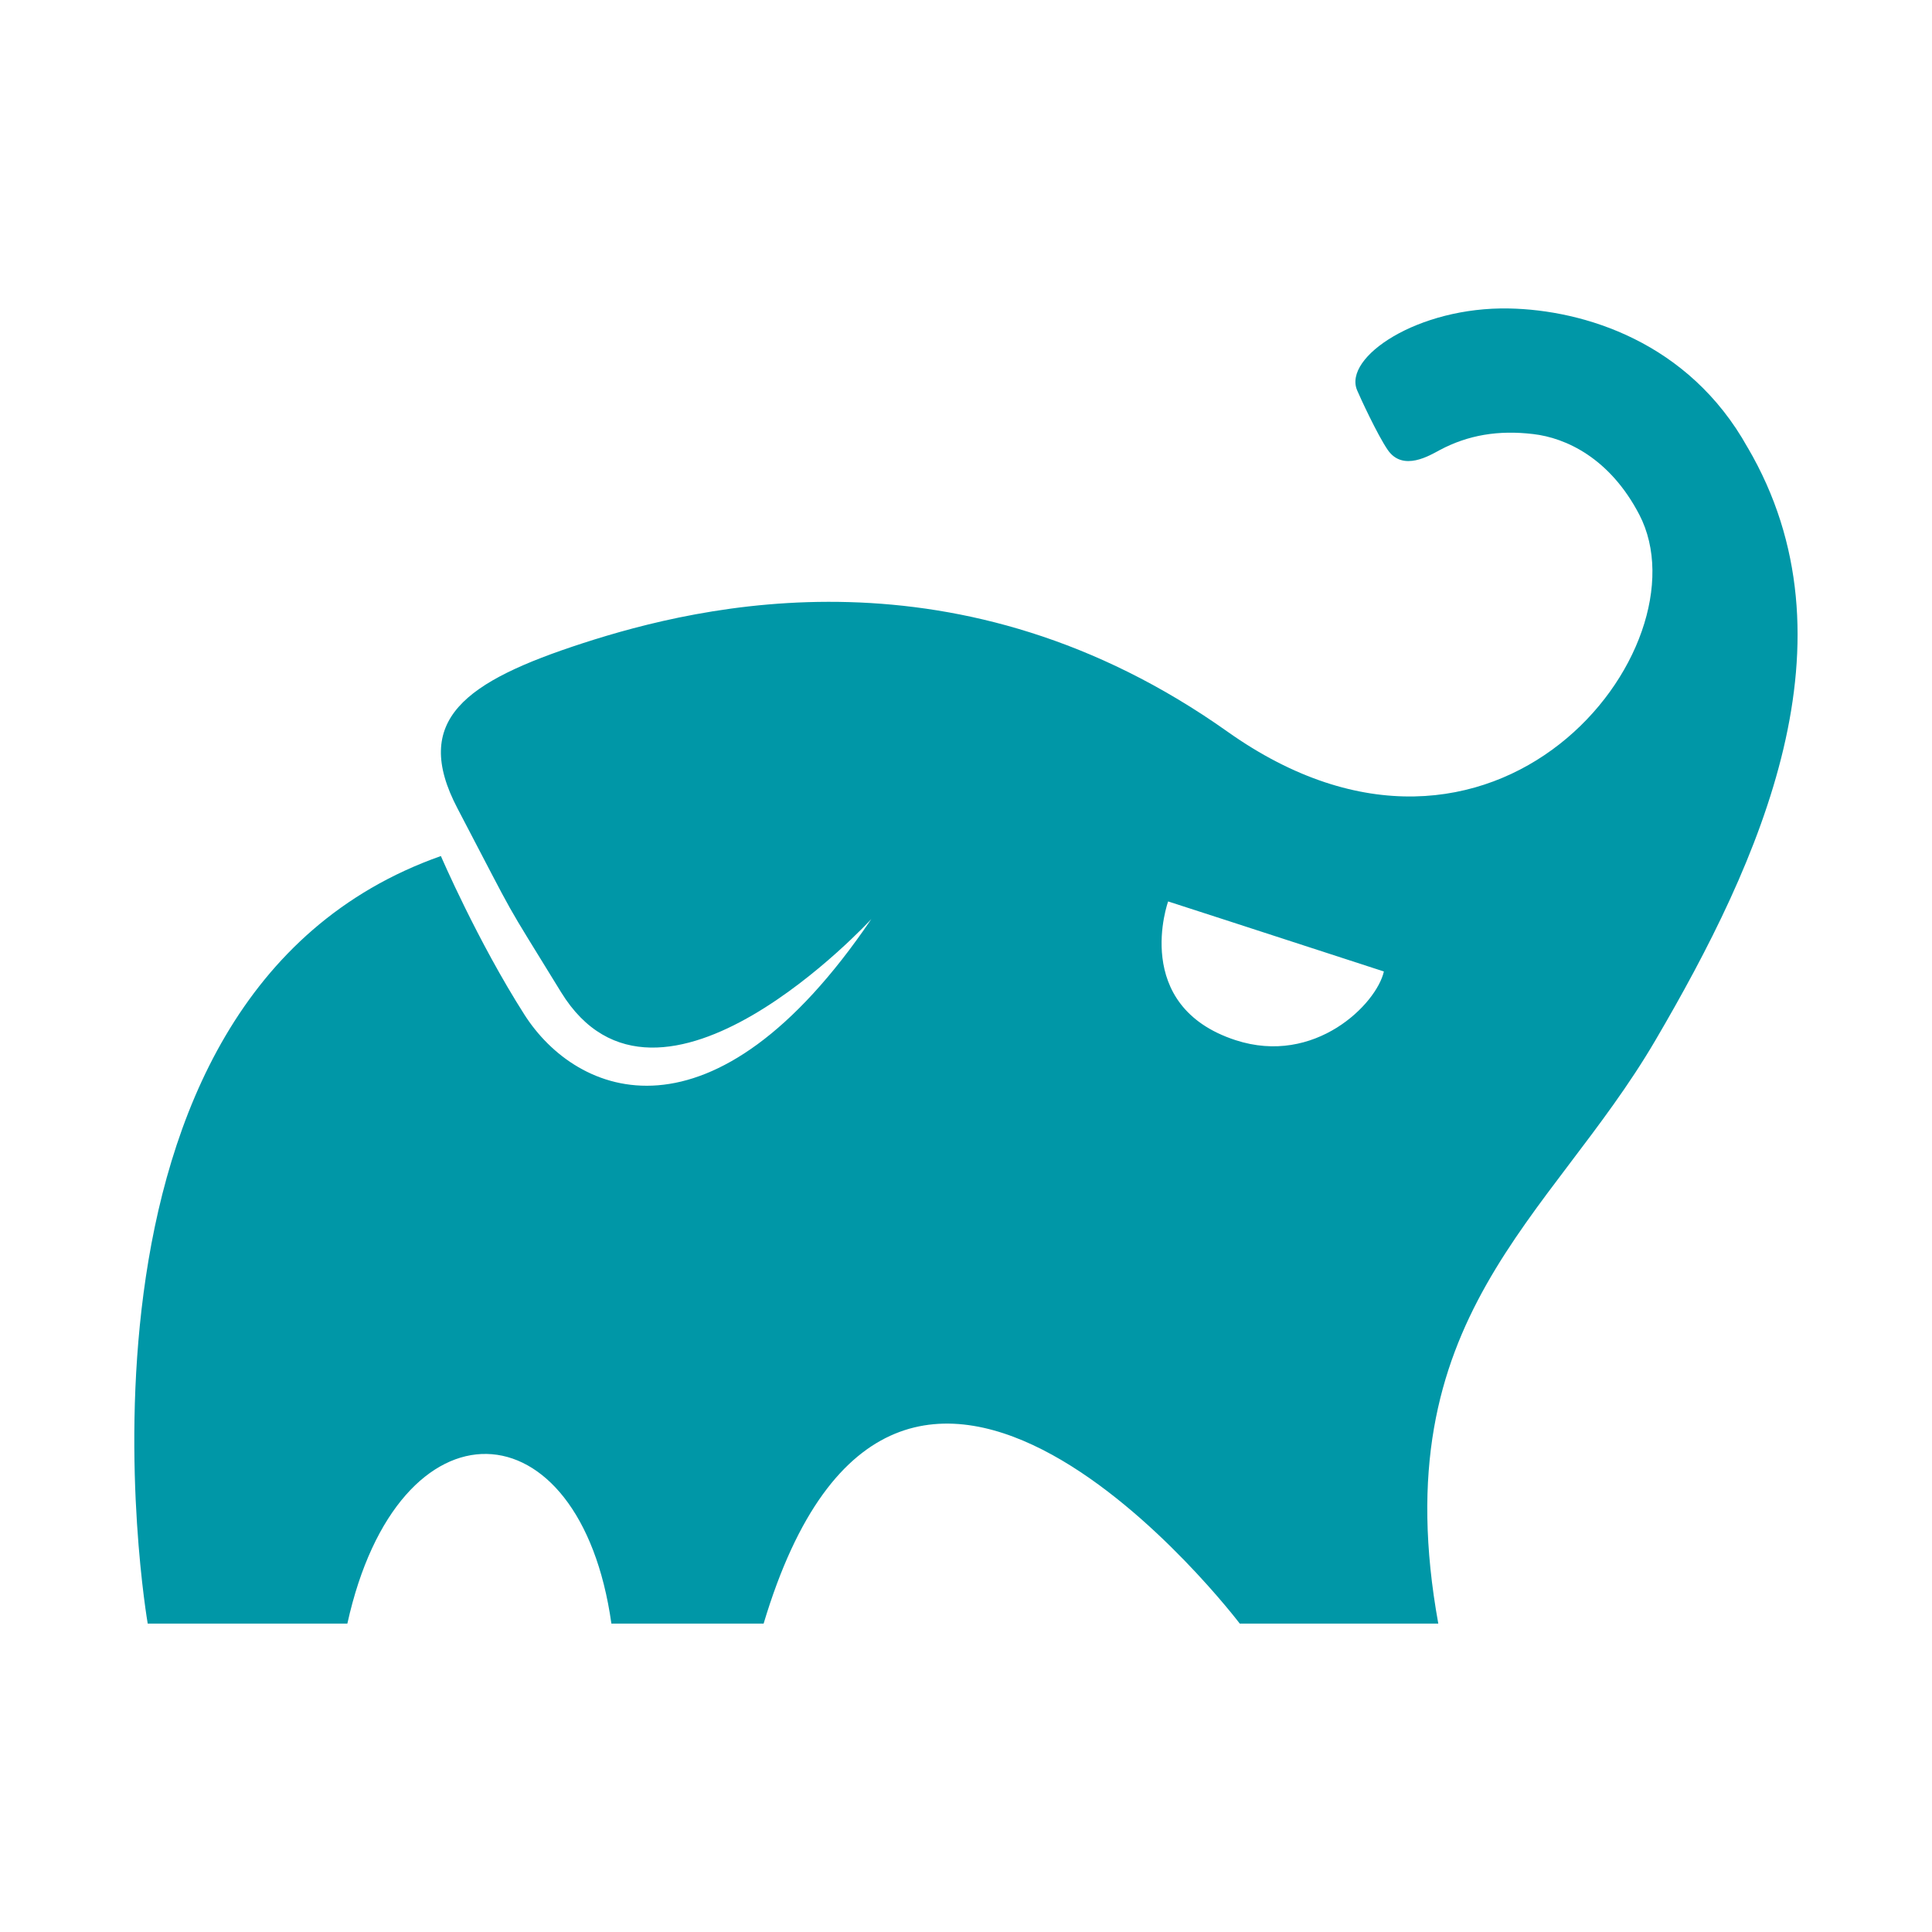
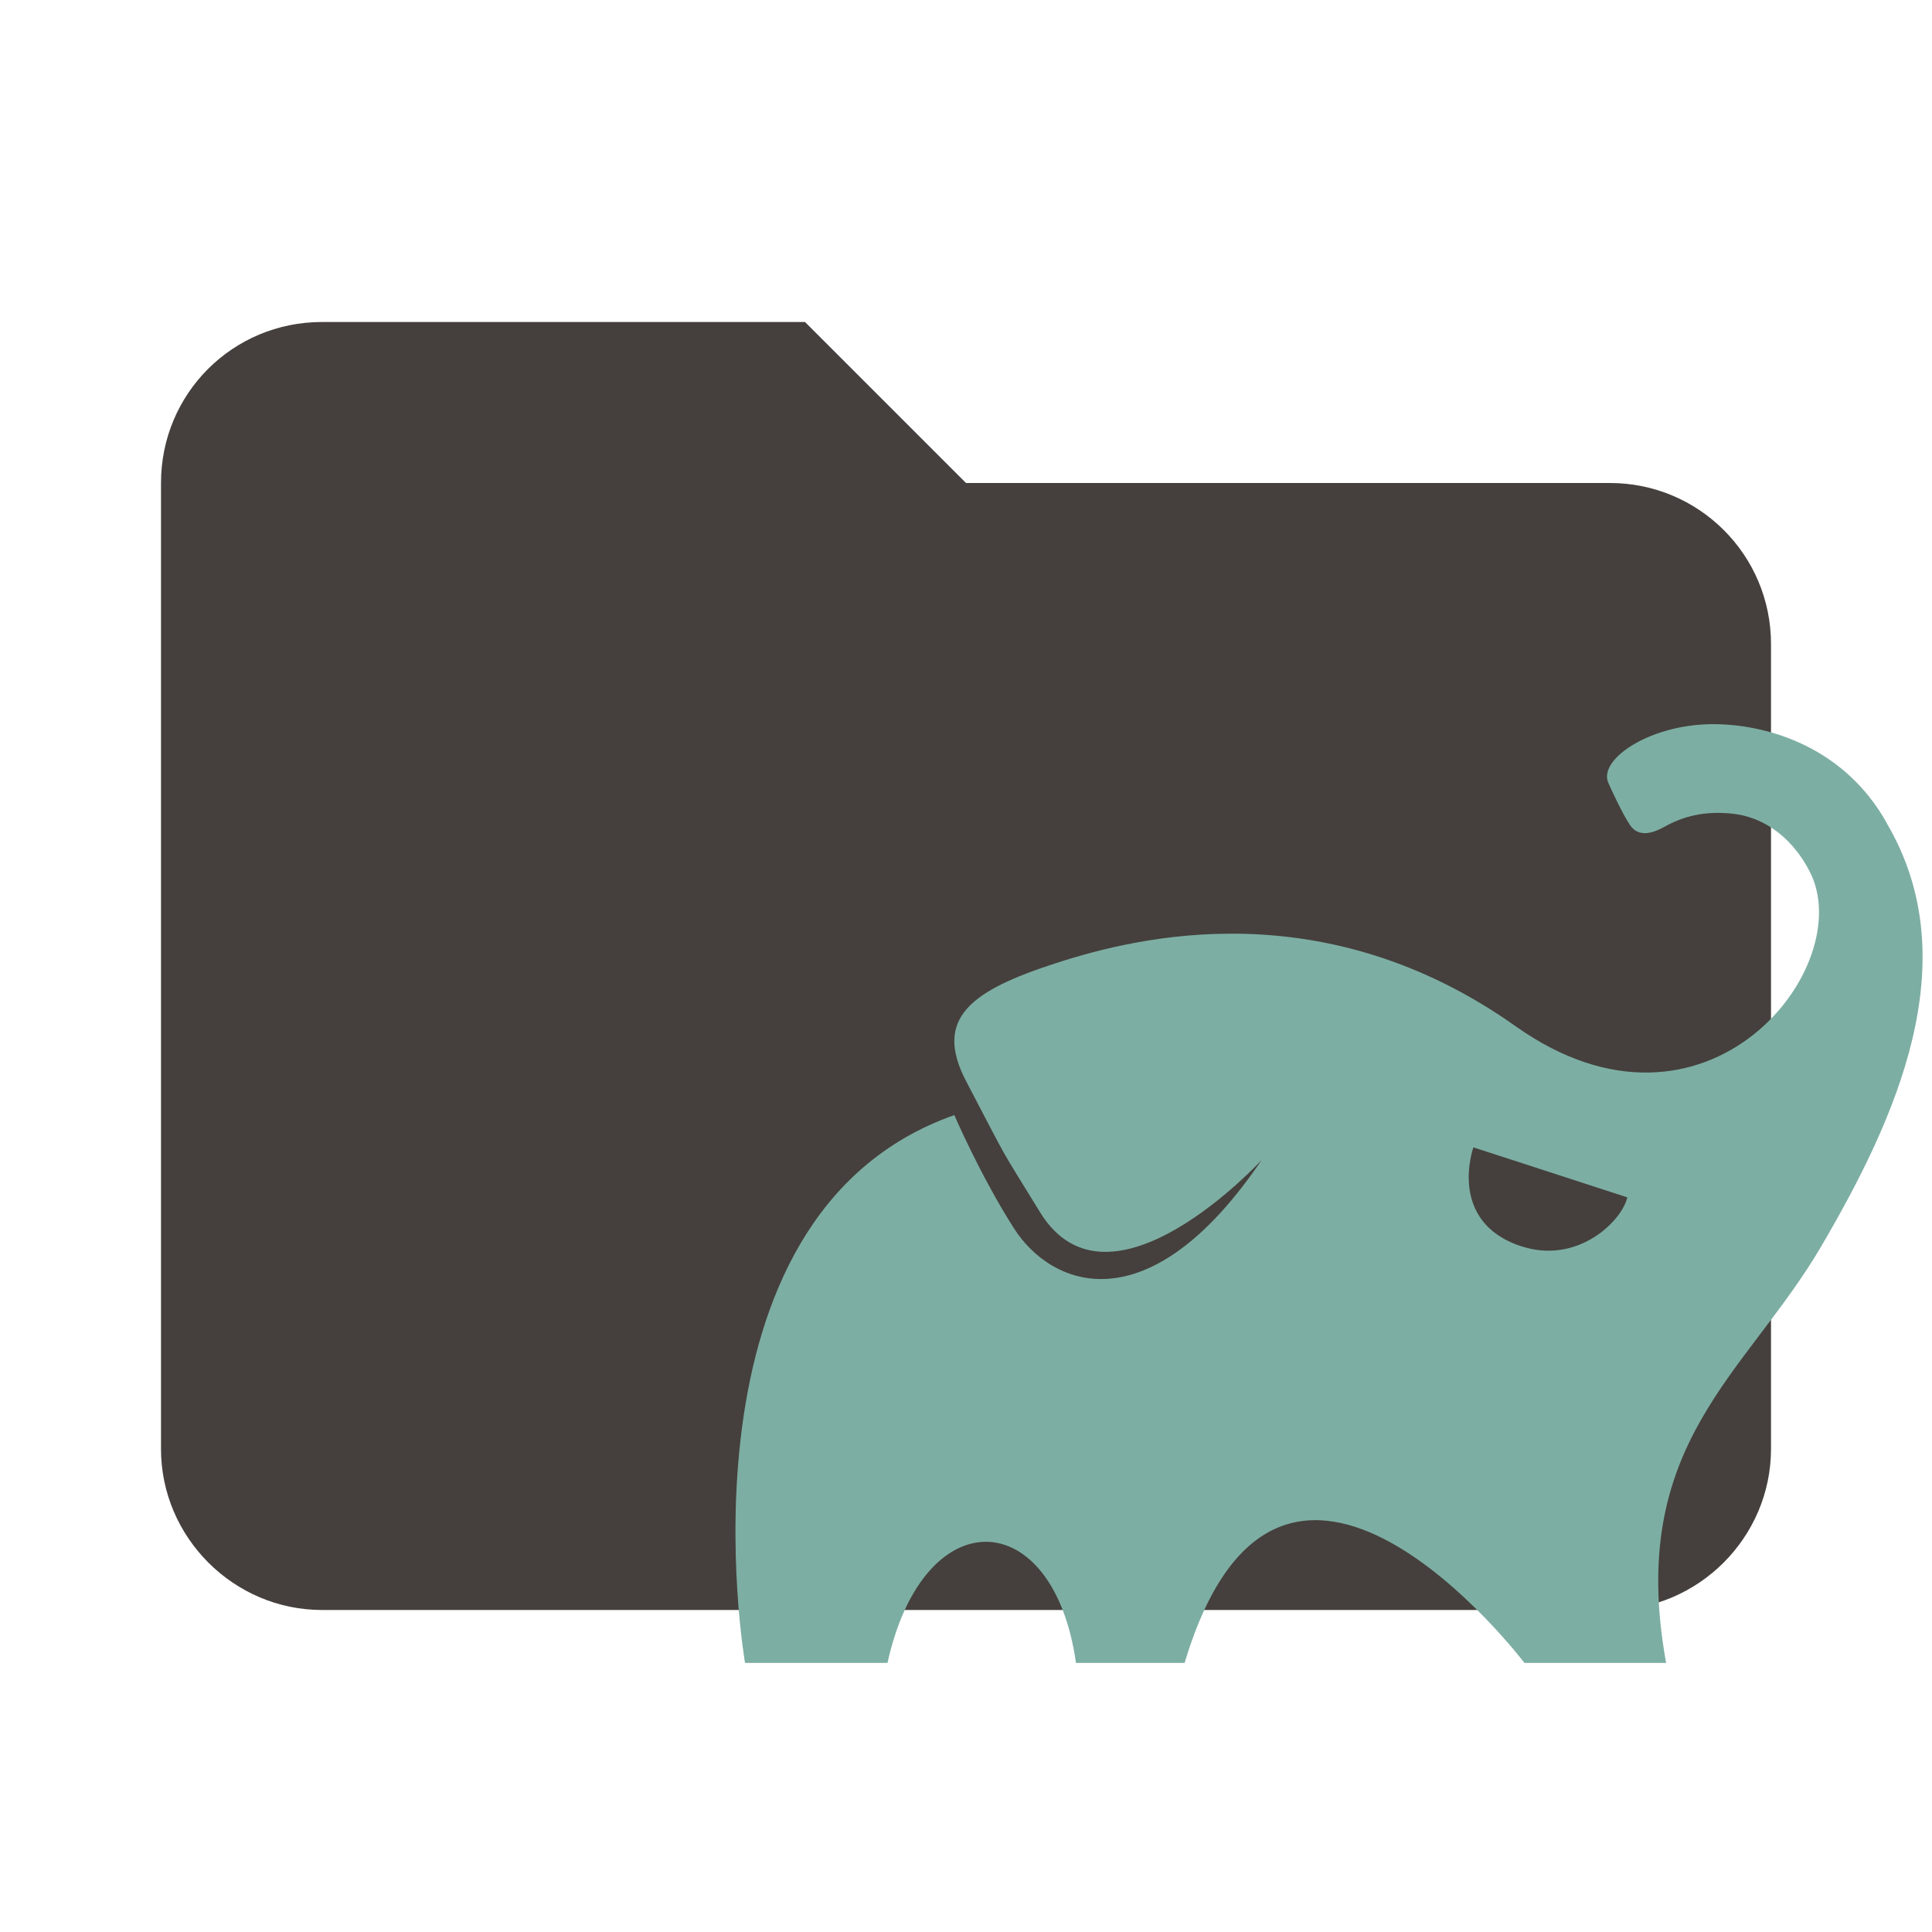
- <svg xmlns="http://www.w3.org/2000/svg" viewBox="0 0 24 24">
-   <path d="M21.71 5.56c-.731-1.316-2.04-1.71-2.963-1.728-1.133-.023-2.065.605-1.888 1.017.037.088.25.55.38.74.19.276.527.065.646.002.353-.188.73-.25 1.16-.199.409.047.954.3 1.319 1.001.859 1.652-1.794 5.05-5.114 2.697-3.32-2.354-6.548-1.574-8.01-1.1-1.462.475-2.135.952-1.556 2.054.785 1.5.524 1.04 1.285 2.28 1.21 1.97 3.855-.907 3.855-.907-1.97 2.906-3.66 2.204-4.309 1.188-.584-.915-1.038-1.971-1.038-1.971-4.993 1.761-3.642 9.535-3.642 9.535h2.48c.632-2.863 2.892-2.757 3.28 0h1.891c1.674-5.59 5.915 0 5.915 0h2.466c-.69-3.813 1.388-5.01 2.697-7.246 1.31-2.235 2.55-4.97 1.146-7.364zm-6.362 7.361c-1.304-.426-.837-1.723-.837-1.723s1.139.368 2.68.87c-.09.403-.856 1.175-1.843.853z" fill="#0097a7" />
+ <svg xmlns="http://www.w3.org/2000/svg" clip-rule="evenodd" fill-rule="evenodd" stroke-linejoin="round" stroke-miterlimit="1.414" version="1.1" viewBox="0 0 24 24" xml:space="preserve">
+   <path d="m10 4h-6c-1.11 0-2 .89-2 2v12c0 1.097.903 2 2 2h16c1.097 0 2-.903 2-2v-10c0-1.11-.9-2-2-2h-8l-2-2z" fill="#e57373" fill-rule="nonzero" style="fill:#45403d" />
+   <path d="m23.441 10.229c-.522-.939-1.456-1.22-2.115-1.233-.809-.016-1.474.432-1.348.726.027.063.178.393.272.529.135.197.376.046.461.001.252-.134.522-.178.828-.142.292.034.681.214.941.715.613 1.179-1.28 3.604-3.65 1.925-2.369-1.68-4.674-1.123-5.717-.784-1.043.338-1.523.679-1.111 1.466.56 1.07.374.741.918 1.627.863 1.406 2.752-.648 2.752-.648-1.407 2.074-2.613 1.573-3.076.848-.417-.653-.741-1.407-.741-1.407-3.564 1.257-2.6 6.805-2.6 6.805h1.77c.451-2.043 2.064-1.968 2.341 0h1.35c1.194-3.989 4.221 0 4.221 0h1.76c-.493-2.721.99-3.576 1.925-5.171.935-1.595 1.821-3.547.818-5.256zm-4.54 5.254c-.931-.304-.598-1.23-.598-1.23s.813.263 1.912.621c-.063.287-.61.838-1.315.608z" style="fill:#7daea3;stroke-width:.336" />
</svg>
